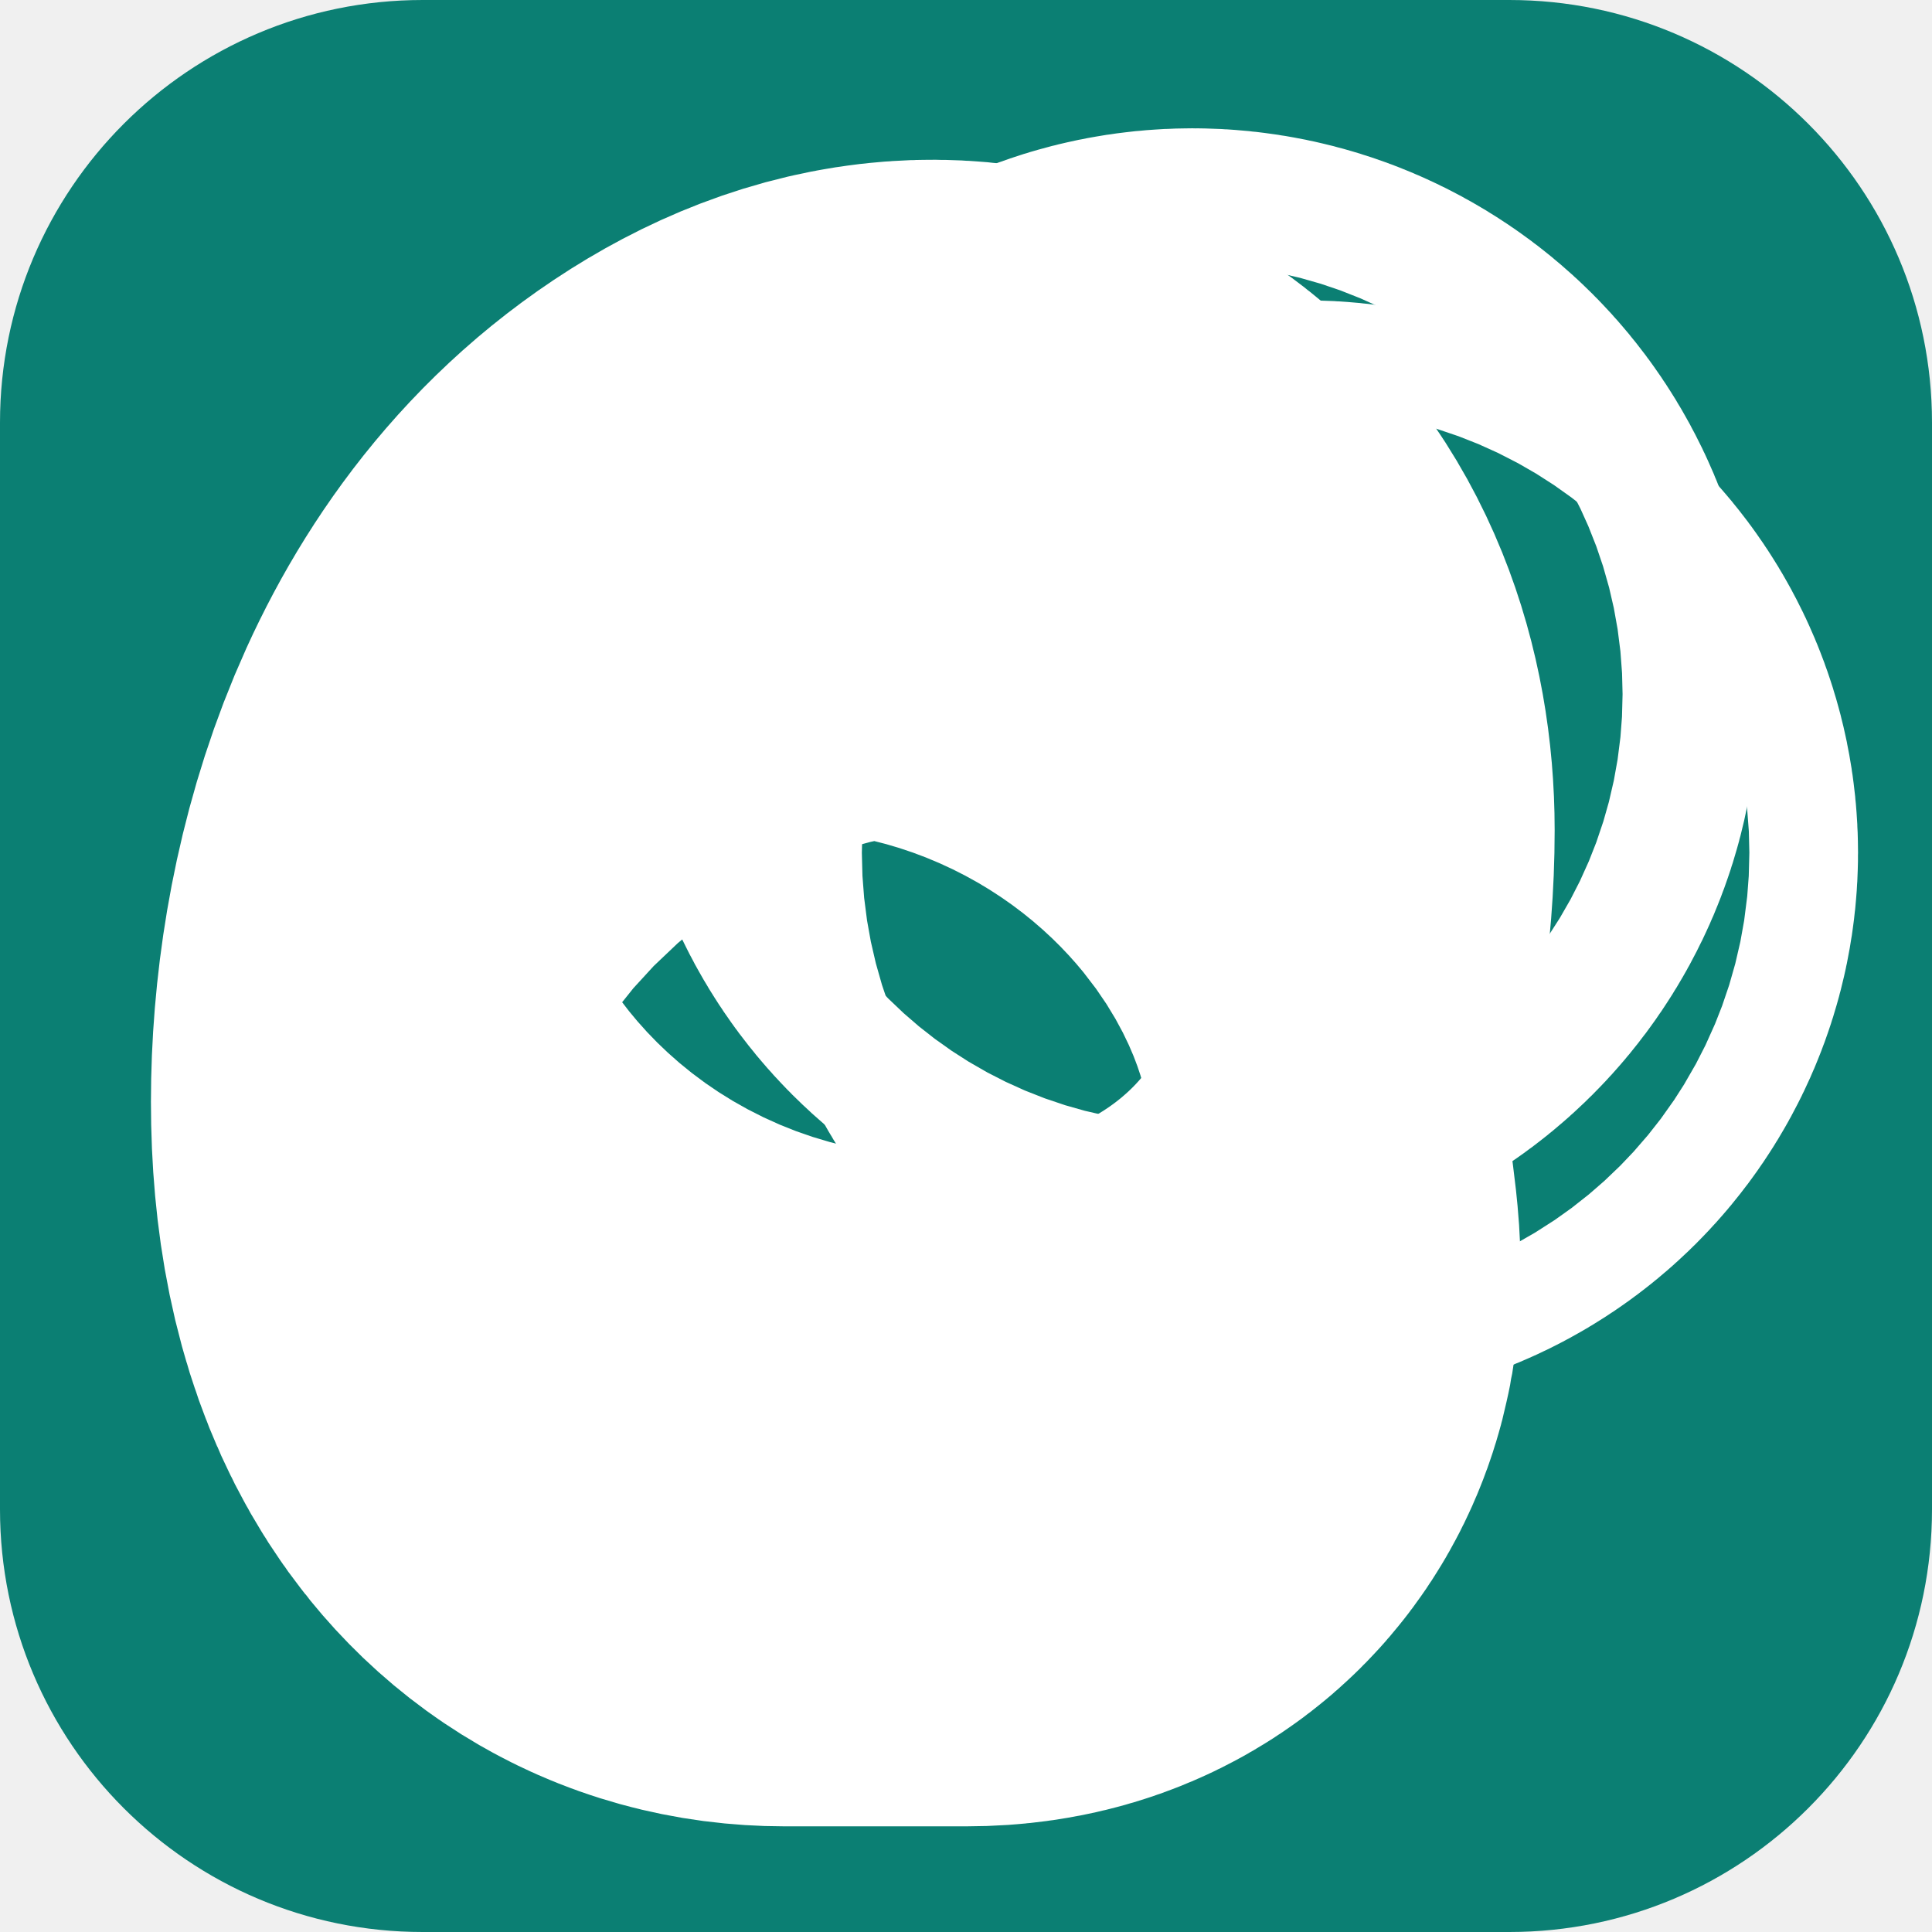
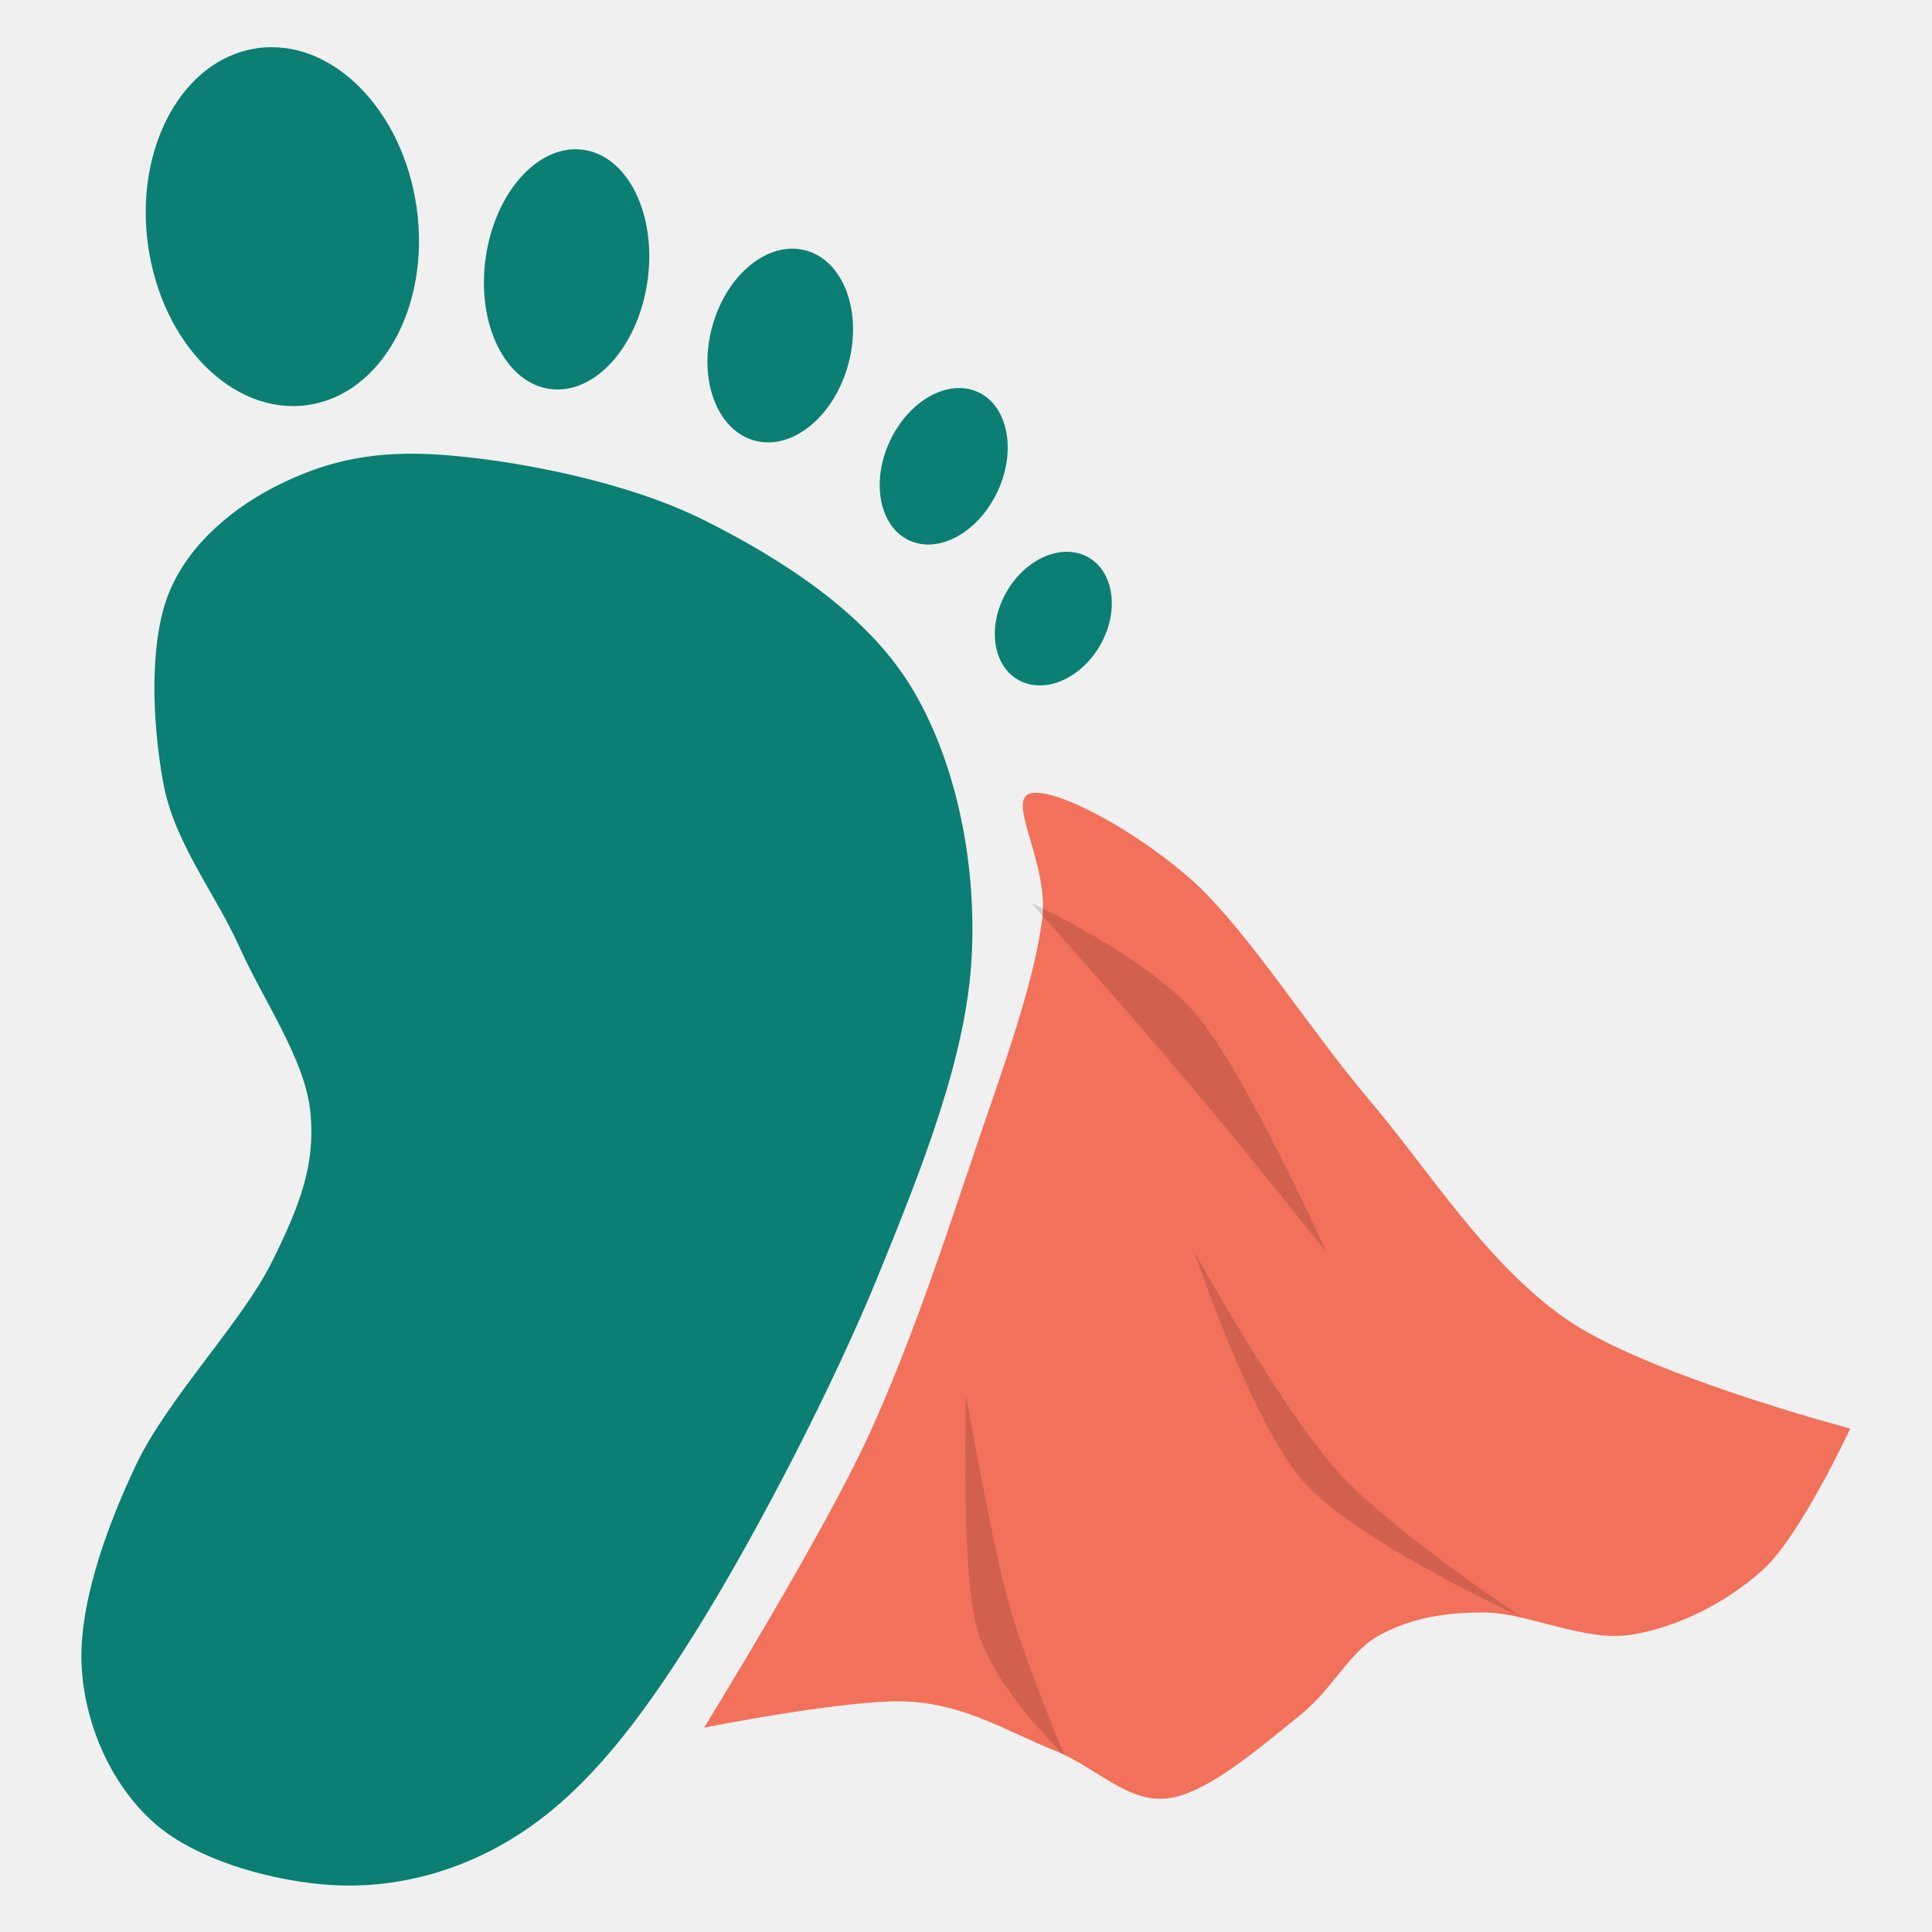
- <svg xmlns="http://www.w3.org/2000/svg" viewBox="0 0 512 512">
-   <rect width="512" height="512" rx="112" fill="#0b7f73" />
-   <g fill="none" stroke="#fff" stroke-width="22" stroke-linecap="round" transform="translate(112 112) scale(12)">
-     <path d="M8 20c-2 0-3-2-3-5s1-7 4-9 5 0 5 3-1 5-1 7 1 4-1 4H8z" />
-     <circle cx="17" cy="6" r="1.5" />
-     <circle cx="19.5" cy="9.5" r="1.2" />
+ <svg xmlns="http://www.w3.org/2000/svg" viewBox="-2 -1 104 104" width="512" height="512" role="img" aria-label="PodoHero">
+   <style>
+     .p{fill:#0b7f73}.a{fill:#f2715a}.f{fill:#000;fill-opacity:.14}
+     @media (prefers-color-scheme:dark){.p{fill:#34d1bc}.a{fill:#ff8a73}}
+   </style>
+   <g class="p">
+     <path d="M22 23.5C25.8 23.8 31.7 24.9 35.9 27C40.1 29.1 44.6 32 47 35.9C49.4 39.8 50.6 45.3 50.3 50.6C50 55.9 47.7 61.7 45.3 67.6C42.9 73.5 38.9 81.2 35.9 86.1C32.9 91 30.2 94.6 27 97C23.8 99.4 20.2 100.5 16.8 100.5C13.4 100.5 8.9 99.3 6.5 97.3C4.1 95.3 2.6 92 2.4 88.8C2.2 85.6 3.6 81.5 5.3 77.9C7 74.3 11 70.2 12.6 67C14.2 63.8 15 61.6 14.7 58.8C14.4 56 12.2 52.9 10.9 50C9.6 47.1 7.4 44.4 6.8 41.2C6.2 38 6 33.6 7.1 30.9C8.2 28.2 10.7 26.2 13.2 25C15.7 23.8 18.2 23.2 22 23.5Z" />
+     <ellipse cx="13.2" cy="11.2" rx="7.3" ry="9.7" transform="rotate(-8 13.2 11.2)" />
+     <ellipse cx="28.5" cy="13.5" rx="4.4" ry="6.5" transform="rotate(8 28.5 13.5)" />
+     <ellipse cx="40" cy="17.6" rx="3.8" ry="5.3" transform="rotate(15 40 17.6)" />
+     <ellipse cx="48.8" cy="24.1" rx="3.2" ry="4.4" transform="rotate(25 48.8 24.1)" />
+     <ellipse cx="54.7" cy="32.3" rx="2.9" ry="3.8" transform="rotate(30 54.7 32.3)" />
+   </g>
+   <path class="a" d="M53.5 41.7C54.9 41.4 59.3 43.8 62.3 46.5C65.3 49.3 68.4 54.3 71.7 58.2C75 62.1 78 67 82.3 70C86.6 73 97.6 75.9 97.6 75.9C97.6 75.9 94.9 81.7 92.9 83.5C90.9 85.3 88.3 86.6 85.8 87C83.3 87.4 80.2 85.8 77.9 85.8C75.7 85.8 74 86.1 72.3 87C70.6 87.9 69.8 89.9 67.9 91.4C66 92.9 63.1 95.5 60.9 95.8C58.7 96.1 57 94.1 54.7 93.2C52.4 92.3 50.1 90.8 47 90.6C43.9 90.4 35.9 92 35.9 92C35.9 92 42.2 81.8 44.7 76.4C47.2 71 49.3 64.4 50.9 59.7C52.5 55.1 53.7 51.5 54.1 48.5C54.5 45.5 52.1 42 53.5 41.7Z" />
+   <g class="f">
+     <path d="M53.5 47.6C53.5 47.6 59.6 50.4 62.3 53.5C65 56.6 69.4 66.4 69.4 66.4C69.4 66.4 63.9 59.5 61.2 56.4C58.6 53.3 53.5 47.6 53.5 47.6Z" />
+     <path d="M62.3 66.4C62.3 66.4 67 74.9 70 78.2C73 81.5 80 86.1 80 86.1C80 86.1 71.2 82.1 68.2 78.8C65.3 75.5 62.3 66.4 62.3 66.4Z" />
+     <path d="M50 74.1C50 74.1 51.4 82.1 52.3 85.3C53.2 88.5 55.3 93.5 55.3 93.5C55.3 93.5 51.5 89.9 50.6 86.7C49.7 83.5 50 74.1 50 74.1Z" />
  </g>
</svg>
